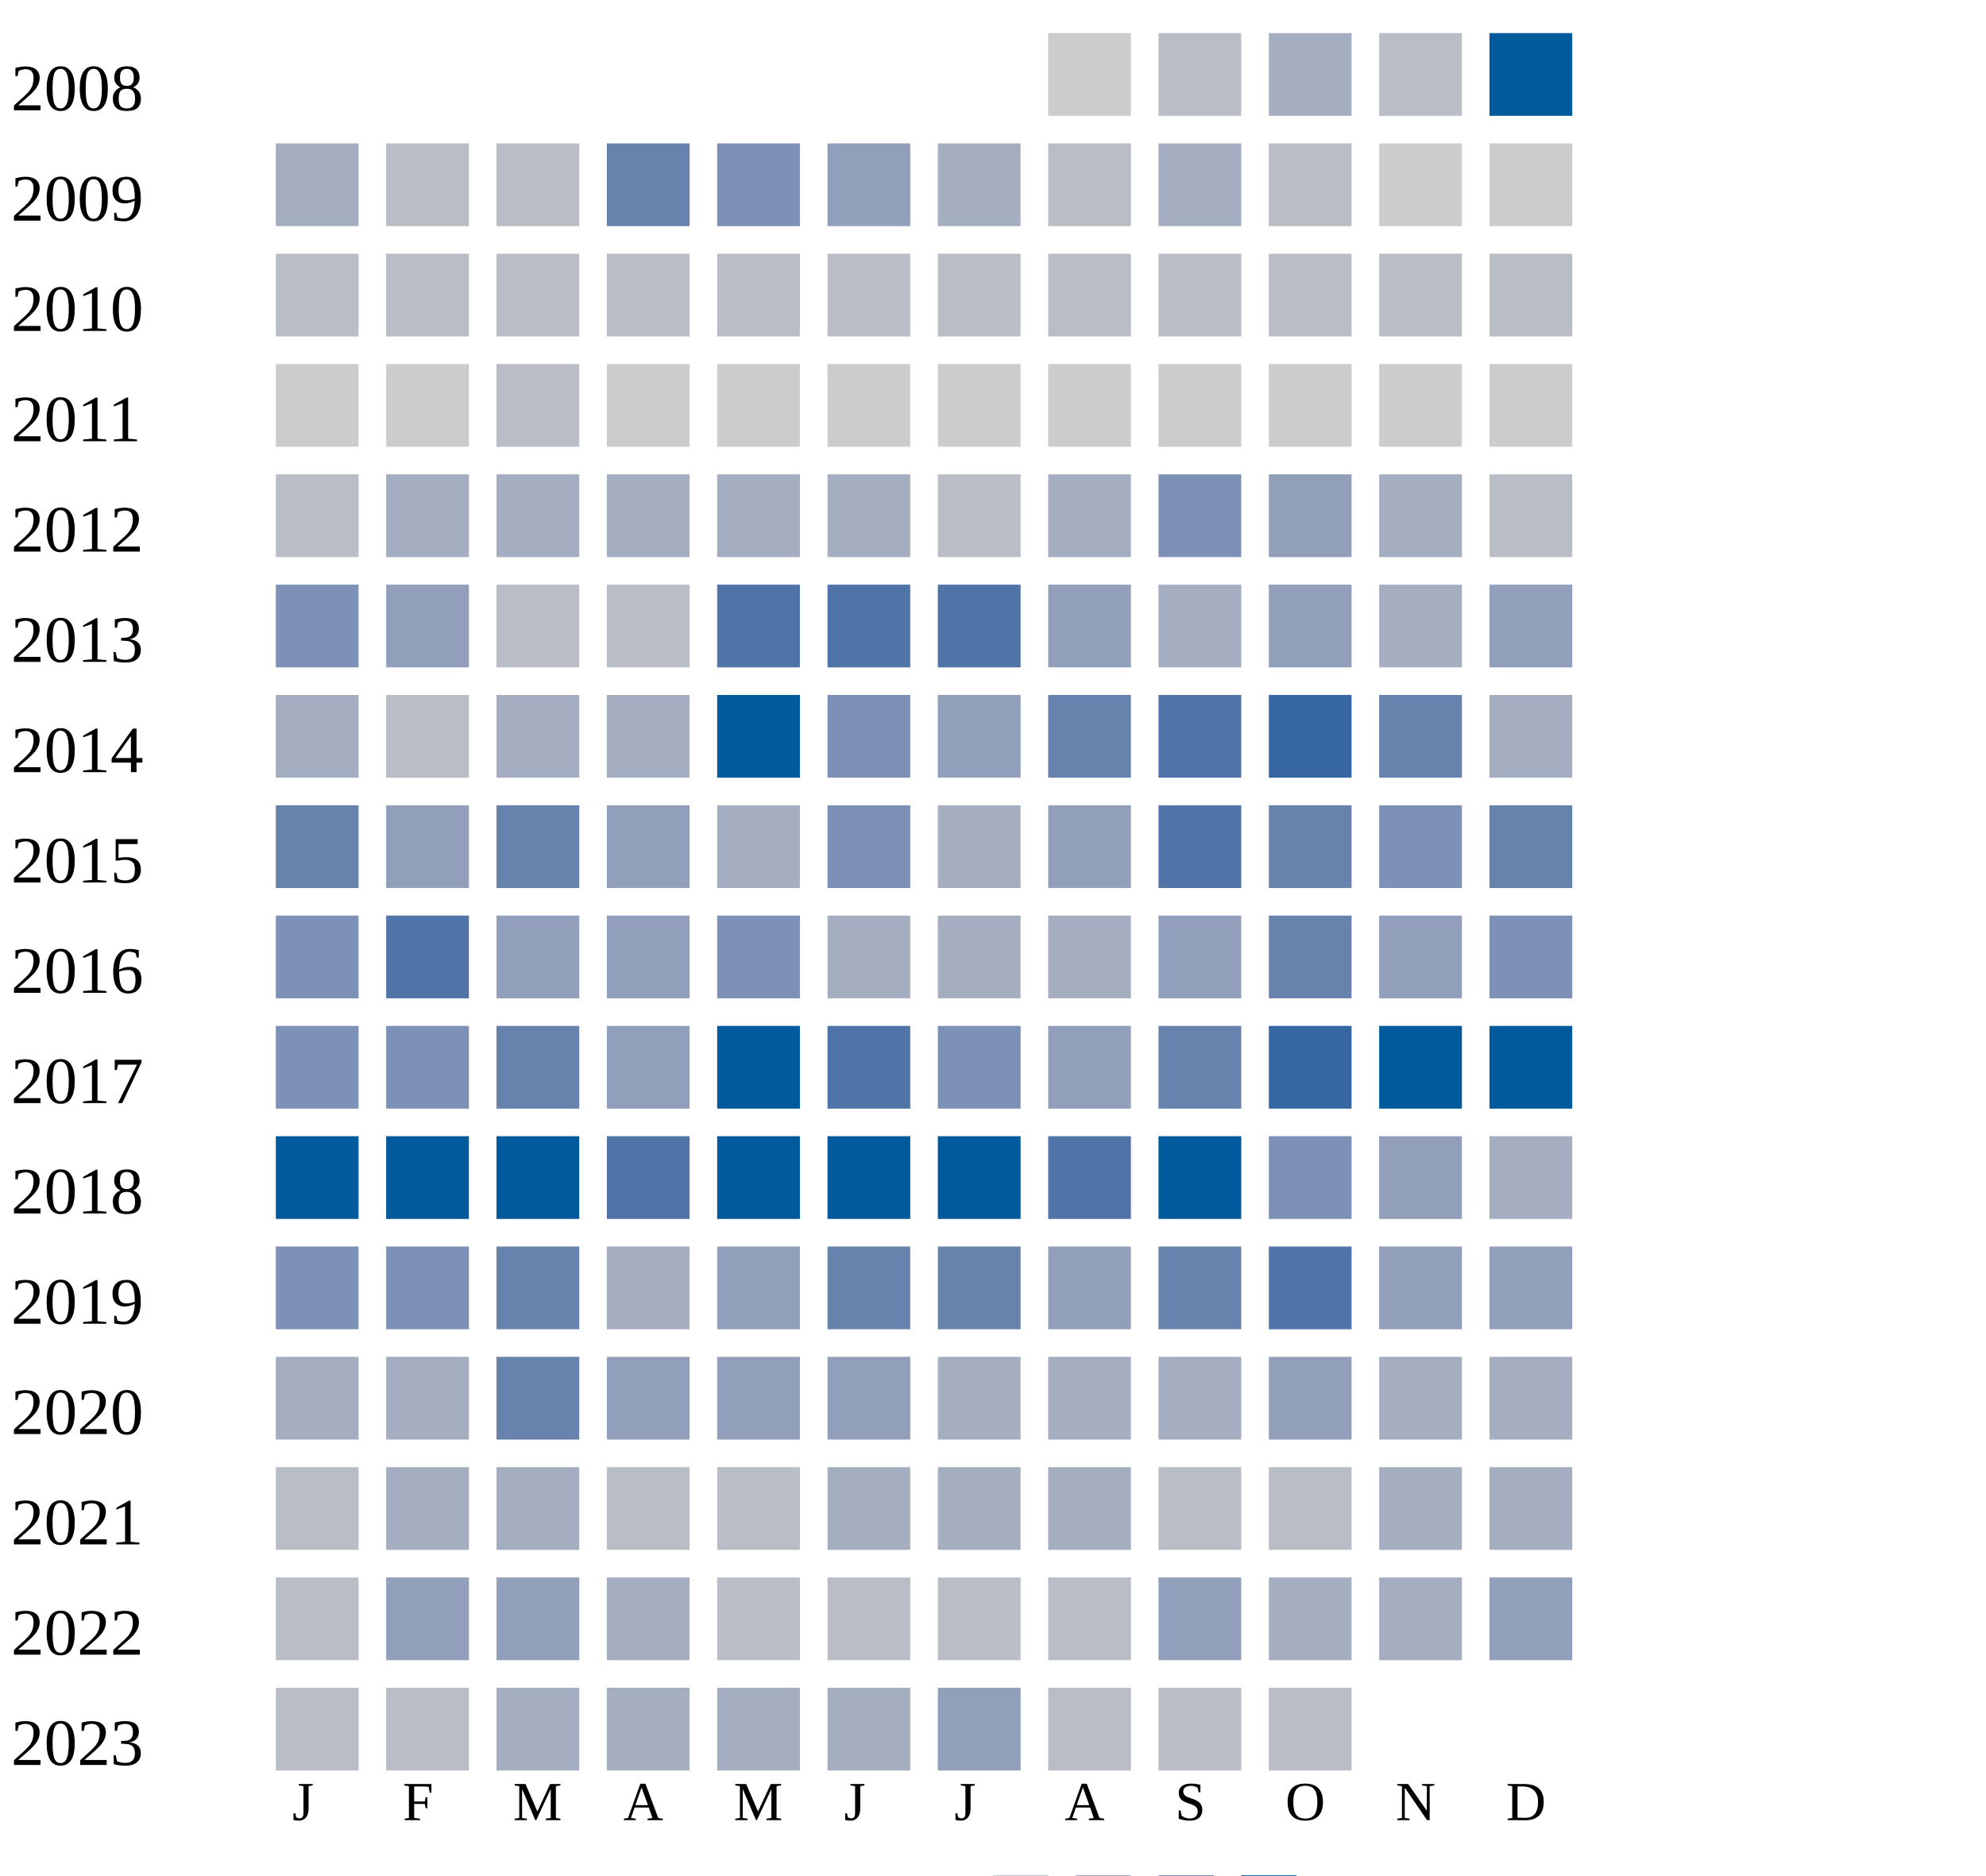
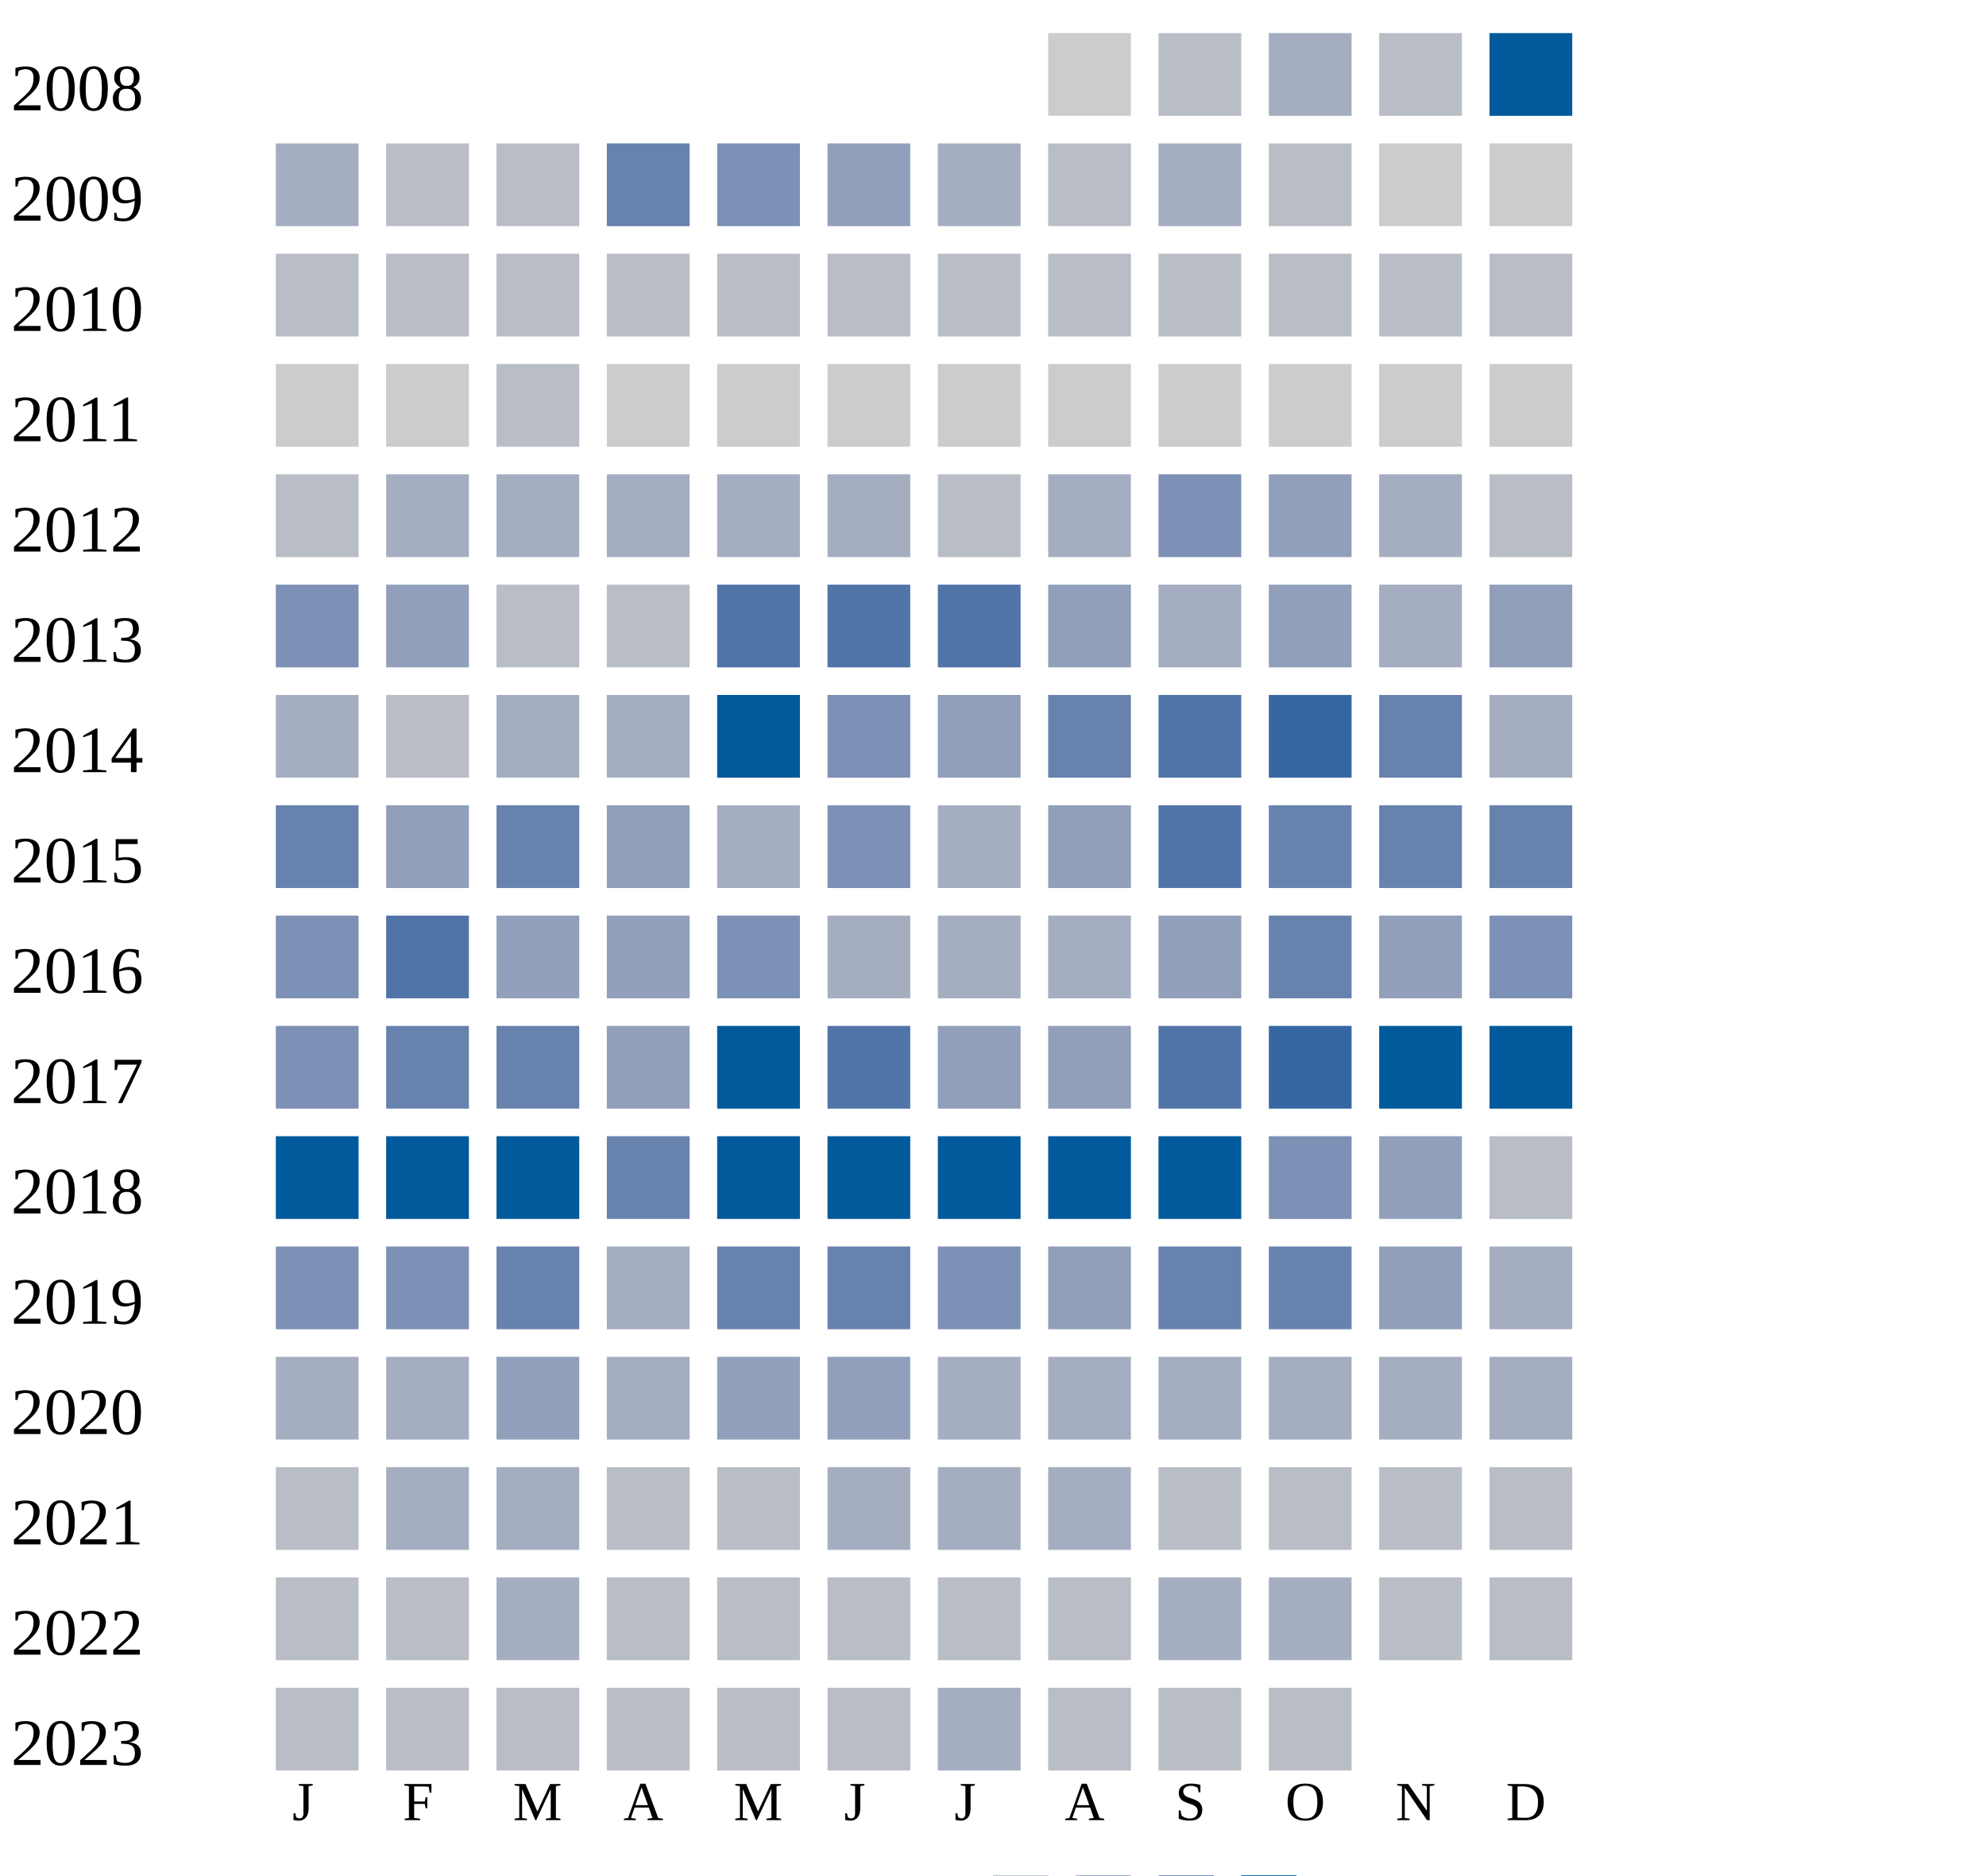
<svg xmlns="http://www.w3.org/2000/svg" width="360" height="340">
  <g transform="translate(0 0)">
    <text x="2" y="20">2008</text>
    <rect x="190" y="6" width="15" height="15" fill="#cccccc" />
    <rect x="210" y="6" width="15" height="15" fill="#b9bdc6" />
    <rect x="230" y="6" width="15" height="15" fill="#a5aec0" />
    <rect x="250" y="6" width="15" height="15" fill="#b9bdc6" />
    <rect x="270" y="6" width="15" height="15" fill="#005a9c" />
  </g>
  <g transform="translate(0 20)">
    <text x="2" y="20">2009</text>
    <rect x="50" y="6" width="15" height="15" fill="#a5aec0" />
    <rect x="70" y="6" width="15" height="15" fill="#b9bdc6" />
    <rect x="90" y="6" width="15" height="15" fill="#b9bdc6" />
    <rect x="110" y="6" width="15" height="15" fill="#6882ae" />
    <rect x="130" y="6" width="15" height="15" fill="#7d90b5" />
    <rect x="150" y="6" width="15" height="15" fill="#919fba" />
    <rect x="170" y="6" width="15" height="15" fill="#a5aec0" />
    <rect x="190" y="6" width="15" height="15" fill="#b9bdc6" />
    <rect x="210" y="6" width="15" height="15" fill="#a5aec0" />
    <rect x="230" y="6" width="15" height="15" fill="#b9bdc6" />
    <rect x="250" y="6" width="15" height="15" fill="#cccccc" />
    <rect x="270" y="6" width="15" height="15" fill="#cccccc" />
  </g>
  <g transform="translate(0 40)">
    <text x="2" y="20">2010</text>
    <rect x="50" y="6" width="15" height="15" fill="#b9bdc6" />
    <rect x="70" y="6" width="15" height="15" fill="#b9bdc6" />
    <rect x="90" y="6" width="15" height="15" fill="#b9bdc6" />
    <rect x="110" y="6" width="15" height="15" fill="#b9bdc6" />
    <rect x="130" y="6" width="15" height="15" fill="#b9bdc6" />
    <rect x="150" y="6" width="15" height="15" fill="#b9bdc6" />
    <rect x="170" y="6" width="15" height="15" fill="#b9bdc6" />
    <rect x="190" y="6" width="15" height="15" fill="#b9bdc6" />
    <rect x="210" y="6" width="15" height="15" fill="#b9bdc6" />
    <rect x="230" y="6" width="15" height="15" fill="#b9bdc6" />
    <rect x="250" y="6" width="15" height="15" fill="#b9bdc6" />
    <rect x="270" y="6" width="15" height="15" fill="#b9bdc6" />
  </g>
  <g transform="translate(0 60)">
    <text x="2" y="20">2011</text>
    <rect x="50" y="6" width="15" height="15" fill="#cccccc" />
    <rect x="70" y="6" width="15" height="15" fill="#cccccc" />
    <rect x="90" y="6" width="15" height="15" fill="#b9bdc6" />
    <rect x="110" y="6" width="15" height="15" fill="#cccccc" />
    <rect x="130" y="6" width="15" height="15" fill="#cccccc" />
    <rect x="150" y="6" width="15" height="15" fill="#cccccc" />
    <rect x="170" y="6" width="15" height="15" fill="#cccccc" />
    <rect x="190" y="6" width="15" height="15" fill="#cccccc" />
    <rect x="210" y="6" width="15" height="15" fill="#cccccc" />
    <rect x="230" y="6" width="15" height="15" fill="#cccccc" />
    <rect x="250" y="6" width="15" height="15" fill="#cccccc" />
    <rect x="270" y="6" width="15" height="15" fill="#cccccc" />
  </g>
  <g transform="translate(0 80)">
    <text x="2" y="20">2012</text>
    <rect x="50" y="6" width="15" height="15" fill="#b9bdc6" />
    <rect x="70" y="6" width="15" height="15" fill="#a5aec0" />
    <rect x="90" y="6" width="15" height="15" fill="#a5aec0" />
    <rect x="110" y="6" width="15" height="15" fill="#a5aec0" />
    <rect x="130" y="6" width="15" height="15" fill="#a5aec0" />
    <rect x="150" y="6" width="15" height="15" fill="#a5aec0" />
    <rect x="170" y="6" width="15" height="15" fill="#b9bdc6" />
    <rect x="190" y="6" width="15" height="15" fill="#a5aec0" />
    <rect x="210" y="6" width="15" height="15" fill="#7d90b5" />
    <rect x="230" y="6" width="15" height="15" fill="#919fba" />
    <rect x="250" y="6" width="15" height="15" fill="#a5aec0" />
    <rect x="270" y="6" width="15" height="15" fill="#b9bdc6" />
  </g>
  <g transform="translate(0 100)">
    <text x="2" y="20">2013</text>
    <rect x="50" y="6" width="15" height="15" fill="#7d90b5" />
    <rect x="70" y="6" width="15" height="15" fill="#919fba" />
    <rect x="90" y="6" width="15" height="15" fill="#b9bdc6" />
    <rect x="110" y="6" width="15" height="15" fill="#b9bdc6" />
    <rect x="130" y="6" width="15" height="15" fill="#5174a8" />
    <rect x="150" y="6" width="15" height="15" fill="#5174a8" />
    <rect x="170" y="6" width="15" height="15" fill="#5174a8" />
    <rect x="190" y="6" width="15" height="15" fill="#919fba" />
    <rect x="210" y="6" width="15" height="15" fill="#a5aec0" />
    <rect x="230" y="6" width="15" height="15" fill="#919fba" />
    <rect x="250" y="6" width="15" height="15" fill="#a5aec0" />
    <rect x="270" y="6" width="15" height="15" fill="#919fba" />
  </g>
  <g transform="translate(0 120)">
    <text x="2" y="20">2014</text>
    <rect x="50" y="6" width="15" height="15" fill="#a5aec0" />
    <rect x="70" y="6" width="15" height="15" fill="#b9bdc6" />
    <rect x="90" y="6" width="15" height="15" fill="#a5aec0" />
    <rect x="110" y="6" width="15" height="15" fill="#a5aec0" />
    <rect x="130" y="6" width="15" height="15" fill="#005a9c" />
    <rect x="150" y="6" width="15" height="15" fill="#7d90b5" />
    <rect x="170" y="6" width="15" height="15" fill="#919fba" />
    <rect x="190" y="6" width="15" height="15" fill="#6882ae" />
    <rect x="210" y="6" width="15" height="15" fill="#5174a8" />
    <rect x="230" y="6" width="15" height="15" fill="#3667a2" />
    <rect x="250" y="6" width="15" height="15" fill="#6882ae" />
    <rect x="270" y="6" width="15" height="15" fill="#a5aec0" />
  </g>
  <g transform="translate(0 140)">
    <text x="2" y="20">2015</text>
    <rect x="50" y="6" width="15" height="15" fill="#6882ae" />
    <rect x="70" y="6" width="15" height="15" fill="#919fba" />
    <rect x="90" y="6" width="15" height="15" fill="#6882ae" />
    <rect x="110" y="6" width="15" height="15" fill="#919fba" />
    <rect x="130" y="6" width="15" height="15" fill="#a5aec0" />
    <rect x="150" y="6" width="15" height="15" fill="#7d90b5" />
    <rect x="170" y="6" width="15" height="15" fill="#a5aec0" />
    <rect x="190" y="6" width="15" height="15" fill="#919fba" />
    <rect x="210" y="6" width="15" height="15" fill="#5174a8" />
    <rect x="230" y="6" width="15" height="15" fill="#6882ae" />
-     <rect x="250" y="6" width="15" height="15" fill="#7d90b5" />
+     <rect x="250" y="6" width="15" height="15" fill="#6882ae" />
    <rect x="270" y="6" width="15" height="15" fill="#6882ae" />
  </g>
  <g transform="translate(0 160)">
    <text x="2" y="20">2016</text>
    <rect x="50" y="6" width="15" height="15" fill="#7d90b5" />
    <rect x="70" y="6" width="15" height="15" fill="#5174a8" />
    <rect x="90" y="6" width="15" height="15" fill="#919fba" />
    <rect x="110" y="6" width="15" height="15" fill="#919fba" />
    <rect x="130" y="6" width="15" height="15" fill="#7d90b5" />
    <rect x="150" y="6" width="15" height="15" fill="#a5aec0" />
    <rect x="170" y="6" width="15" height="15" fill="#a5aec0" />
    <rect x="190" y="6" width="15" height="15" fill="#a5aec0" />
    <rect x="210" y="6" width="15" height="15" fill="#919fba" />
    <rect x="230" y="6" width="15" height="15" fill="#6882ae" />
    <rect x="250" y="6" width="15" height="15" fill="#919fba" />
    <rect x="270" y="6" width="15" height="15" fill="#7d90b5" />
  </g>
  <g transform="translate(0 180)">
    <text x="2" y="20">2017</text>
    <rect x="50" y="6" width="15" height="15" fill="#7d90b5" />
-     <rect x="70" y="6" width="15" height="15" fill="#7d90b5" />
+     <rect x="70" y="6" width="15" height="15" fill="#6882ae" />
    <rect x="90" y="6" width="15" height="15" fill="#6882ae" />
    <rect x="110" y="6" width="15" height="15" fill="#919fba" />
    <rect x="130" y="6" width="15" height="15" fill="#005a9c" />
    <rect x="150" y="6" width="15" height="15" fill="#5174a8" />
-     <rect x="170" y="6" width="15" height="15" fill="#7d90b5" />
-     <rect x="190" y="6" width="15" height="15" fill="#919fba" />
-     <rect x="210" y="6" width="15" height="15" fill="#6882ae" />
+     <rect x="170" y="6" width="15" height="15" fill="#919fba" />
+     <rect x="190" y="6" width="15" height="15" fill="#919fba" />
+     <rect x="210" y="6" width="15" height="15" fill="#5174a8" />
    <rect x="230" y="6" width="15" height="15" fill="#3667a2" />
    <rect x="250" y="6" width="15" height="15" fill="#005a9c" />
    <rect x="270" y="6" width="15" height="15" fill="#005a9c" />
  </g>
  <g transform="translate(0 200)">
    <text x="2" y="20">2018</text>
    <rect x="50" y="6" width="15" height="15" fill="#005a9c" />
    <rect x="70" y="6" width="15" height="15" fill="#005a9c" />
    <rect x="90" y="6" width="15" height="15" fill="#005a9c" />
-     <rect x="110" y="6" width="15" height="15" fill="#5174a8" />
+     <rect x="110" y="6" width="15" height="15" fill="#6882ae" />
    <rect x="130" y="6" width="15" height="15" fill="#005a9c" />
    <rect x="150" y="6" width="15" height="15" fill="#005a9c" />
    <rect x="170" y="6" width="15" height="15" fill="#005a9c" />
-     <rect x="190" y="6" width="15" height="15" fill="#5174a8" />
+     <rect x="190" y="6" width="15" height="15" fill="#005a9c" />
    <rect x="210" y="6" width="15" height="15" fill="#005a9c" />
    <rect x="230" y="6" width="15" height="15" fill="#7d90b5" />
    <rect x="250" y="6" width="15" height="15" fill="#919fba" />
-     <rect x="270" y="6" width="15" height="15" fill="#a5aec0" />
+     <rect x="270" y="6" width="15" height="15" fill="#b9bdc6" />
  </g>
  <g transform="translate(0 220)">
    <text x="2" y="20">2019</text>
    <rect x="50" y="6" width="15" height="15" fill="#7d90b5" />
    <rect x="70" y="6" width="15" height="15" fill="#7d90b5" />
    <rect x="90" y="6" width="15" height="15" fill="#6882ae" />
    <rect x="110" y="6" width="15" height="15" fill="#a5aec0" />
-     <rect x="130" y="6" width="15" height="15" fill="#919fba" />
+     <rect x="130" y="6" width="15" height="15" fill="#6882ae" />
    <rect x="150" y="6" width="15" height="15" fill="#6882ae" />
-     <rect x="170" y="6" width="15" height="15" fill="#6882ae" />
+     <rect x="170" y="6" width="15" height="15" fill="#7d90b5" />
    <rect x="190" y="6" width="15" height="15" fill="#919fba" />
    <rect x="210" y="6" width="15" height="15" fill="#6882ae" />
-     <rect x="230" y="6" width="15" height="15" fill="#5174a8" />
+     <rect x="230" y="6" width="15" height="15" fill="#6882ae" />
    <rect x="250" y="6" width="15" height="15" fill="#919fba" />
-     <rect x="270" y="6" width="15" height="15" fill="#919fba" />
+     <rect x="270" y="6" width="15" height="15" fill="#a5aec0" />
  </g>
  <g transform="translate(0 240)">
    <text x="2" y="20">2020</text>
    <rect x="50" y="6" width="15" height="15" fill="#a5aec0" />
    <rect x="70" y="6" width="15" height="15" fill="#a5aec0" />
-     <rect x="90" y="6" width="15" height="15" fill="#6882ae" />
-     <rect x="110" y="6" width="15" height="15" fill="#919fba" />
+     <rect x="90" y="6" width="15" height="15" fill="#919fba" />
+     <rect x="110" y="6" width="15" height="15" fill="#a5aec0" />
    <rect x="130" y="6" width="15" height="15" fill="#919fba" />
    <rect x="150" y="6" width="15" height="15" fill="#919fba" />
    <rect x="170" y="6" width="15" height="15" fill="#a5aec0" />
    <rect x="190" y="6" width="15" height="15" fill="#a5aec0" />
    <rect x="210" y="6" width="15" height="15" fill="#a5aec0" />
-     <rect x="230" y="6" width="15" height="15" fill="#919fba" />
+     <rect x="230" y="6" width="15" height="15" fill="#a5aec0" />
    <rect x="250" y="6" width="15" height="15" fill="#a5aec0" />
    <rect x="270" y="6" width="15" height="15" fill="#a5aec0" />
  </g>
  <g transform="translate(0 260)">
    <text x="2" y="20">2021</text>
    <rect x="50" y="6" width="15" height="15" fill="#b9bdc6" />
    <rect x="70" y="6" width="15" height="15" fill="#a5aec0" />
    <rect x="90" y="6" width="15" height="15" fill="#a5aec0" />
    <rect x="110" y="6" width="15" height="15" fill="#b9bdc6" />
    <rect x="130" y="6" width="15" height="15" fill="#b9bdc6" />
    <rect x="150" y="6" width="15" height="15" fill="#a5aec0" />
    <rect x="170" y="6" width="15" height="15" fill="#a5aec0" />
    <rect x="190" y="6" width="15" height="15" fill="#a5aec0" />
    <rect x="210" y="6" width="15" height="15" fill="#b9bdc6" />
    <rect x="230" y="6" width="15" height="15" fill="#b9bdc6" />
-     <rect x="250" y="6" width="15" height="15" fill="#a5aec0" />
-     <rect x="270" y="6" width="15" height="15" fill="#a5aec0" />
+     <rect x="250" y="6" width="15" height="15" fill="#b9bdc6" />
+     <rect x="270" y="6" width="15" height="15" fill="#b9bdc6" />
  </g>
  <g transform="translate(0 280)">
    <text x="2" y="20">2022</text>
    <rect x="50" y="6" width="15" height="15" fill="#b9bdc6" />
-     <rect x="70" y="6" width="15" height="15" fill="#919fba" />
-     <rect x="90" y="6" width="15" height="15" fill="#919fba" />
-     <rect x="110" y="6" width="15" height="15" fill="#a5aec0" />
+     <rect x="70" y="6" width="15" height="15" fill="#b9bdc6" />
+     <rect x="90" y="6" width="15" height="15" fill="#a5aec0" />
+     <rect x="110" y="6" width="15" height="15" fill="#b9bdc6" />
    <rect x="130" y="6" width="15" height="15" fill="#b9bdc6" />
    <rect x="150" y="6" width="15" height="15" fill="#b9bdc6" />
    <rect x="170" y="6" width="15" height="15" fill="#b9bdc6" />
    <rect x="190" y="6" width="15" height="15" fill="#b9bdc6" />
-     <rect x="210" y="6" width="15" height="15" fill="#919fba" />
+     <rect x="210" y="6" width="15" height="15" fill="#a5aec0" />
    <rect x="230" y="6" width="15" height="15" fill="#a5aec0" />
-     <rect x="250" y="6" width="15" height="15" fill="#a5aec0" />
-     <rect x="270" y="6" width="15" height="15" fill="#919fba" />
+     <rect x="250" y="6" width="15" height="15" fill="#b9bdc6" />
+     <rect x="270" y="6" width="15" height="15" fill="#b9bdc6" />
  </g>
  <g transform="translate(0 300)">
    <text x="2" y="20">2023</text>
    <rect x="50" y="6" width="15" height="15" fill="#b9bdc6" />
    <rect x="70" y="6" width="15" height="15" fill="#b9bdc6" />
-     <rect x="90" y="6" width="15" height="15" fill="#a5aec0" />
-     <rect x="110" y="6" width="15" height="15" fill="#a5aec0" />
-     <rect x="130" y="6" width="15" height="15" fill="#a5aec0" />
-     <rect x="150" y="6" width="15" height="15" fill="#a5aec0" />
-     <rect x="170" y="6" width="15" height="15" fill="#919fba" />
+     <rect x="90" y="6" width="15" height="15" fill="#b9bdc6" />
+     <rect x="110" y="6" width="15" height="15" fill="#b9bdc6" />
+     <rect x="130" y="6" width="15" height="15" fill="#b9bdc6" />
+     <rect x="150" y="6" width="15" height="15" fill="#b9bdc6" />
+     <rect x="170" y="6" width="15" height="15" fill="#a5aec0" />
    <rect x="190" y="6" width="15" height="15" fill="#b9bdc6" />
    <rect x="210" y="6" width="15" height="15" fill="#b9bdc6" />
    <rect x="230" y="6" width="15" height="15" fill="#b9bdc6" />
  </g>
  <text style="font-size: 10px; text-align: center" x="53" y="330">J</text>
  <text style="font-size: 10px; text-align: center" x="73" y="330">F</text>
  <text style="font-size: 10px; text-align: center" x="93" y="330">M</text>
  <text style="font-size: 10px; text-align: center" x="113" y="330">A</text>
  <text style="font-size: 10px; text-align: center" x="133" y="330">M</text>
  <text style="font-size: 10px; text-align: center" x="153" y="330">J</text>
  <text style="font-size: 10px; text-align: center" x="173" y="330">J</text>
  <text style="font-size: 10px; text-align: center" x="193" y="330">A</text>
  <text style="font-size: 10px; text-align: center" x="213" y="330">S</text>
  <text style="font-size: 10px; text-align: center" x="233" y="330">O</text>
  <text style="font-size: 10px; text-align: center" x="253" y="330">N</text>
  <text style="font-size: 10px; text-align: center" x="273" y="330">D</text>
  <text style="font-size: 10px;" x="155" y="349">Less</text>
  <rect fill="#b9bdc6" width="10" height="10" x="180" y="340" />
  <rect fill="#919fba" width="10" height="10" x="195" y="340" />
  <rect fill="#6882ae" width="10" height="10" x="210" y="340" />
  <rect fill="#005a9c" width="10" height="10" x="225" y="340" />
  <text x="240" y="349" style="font-size: 10px;">More</text>
</svg>
